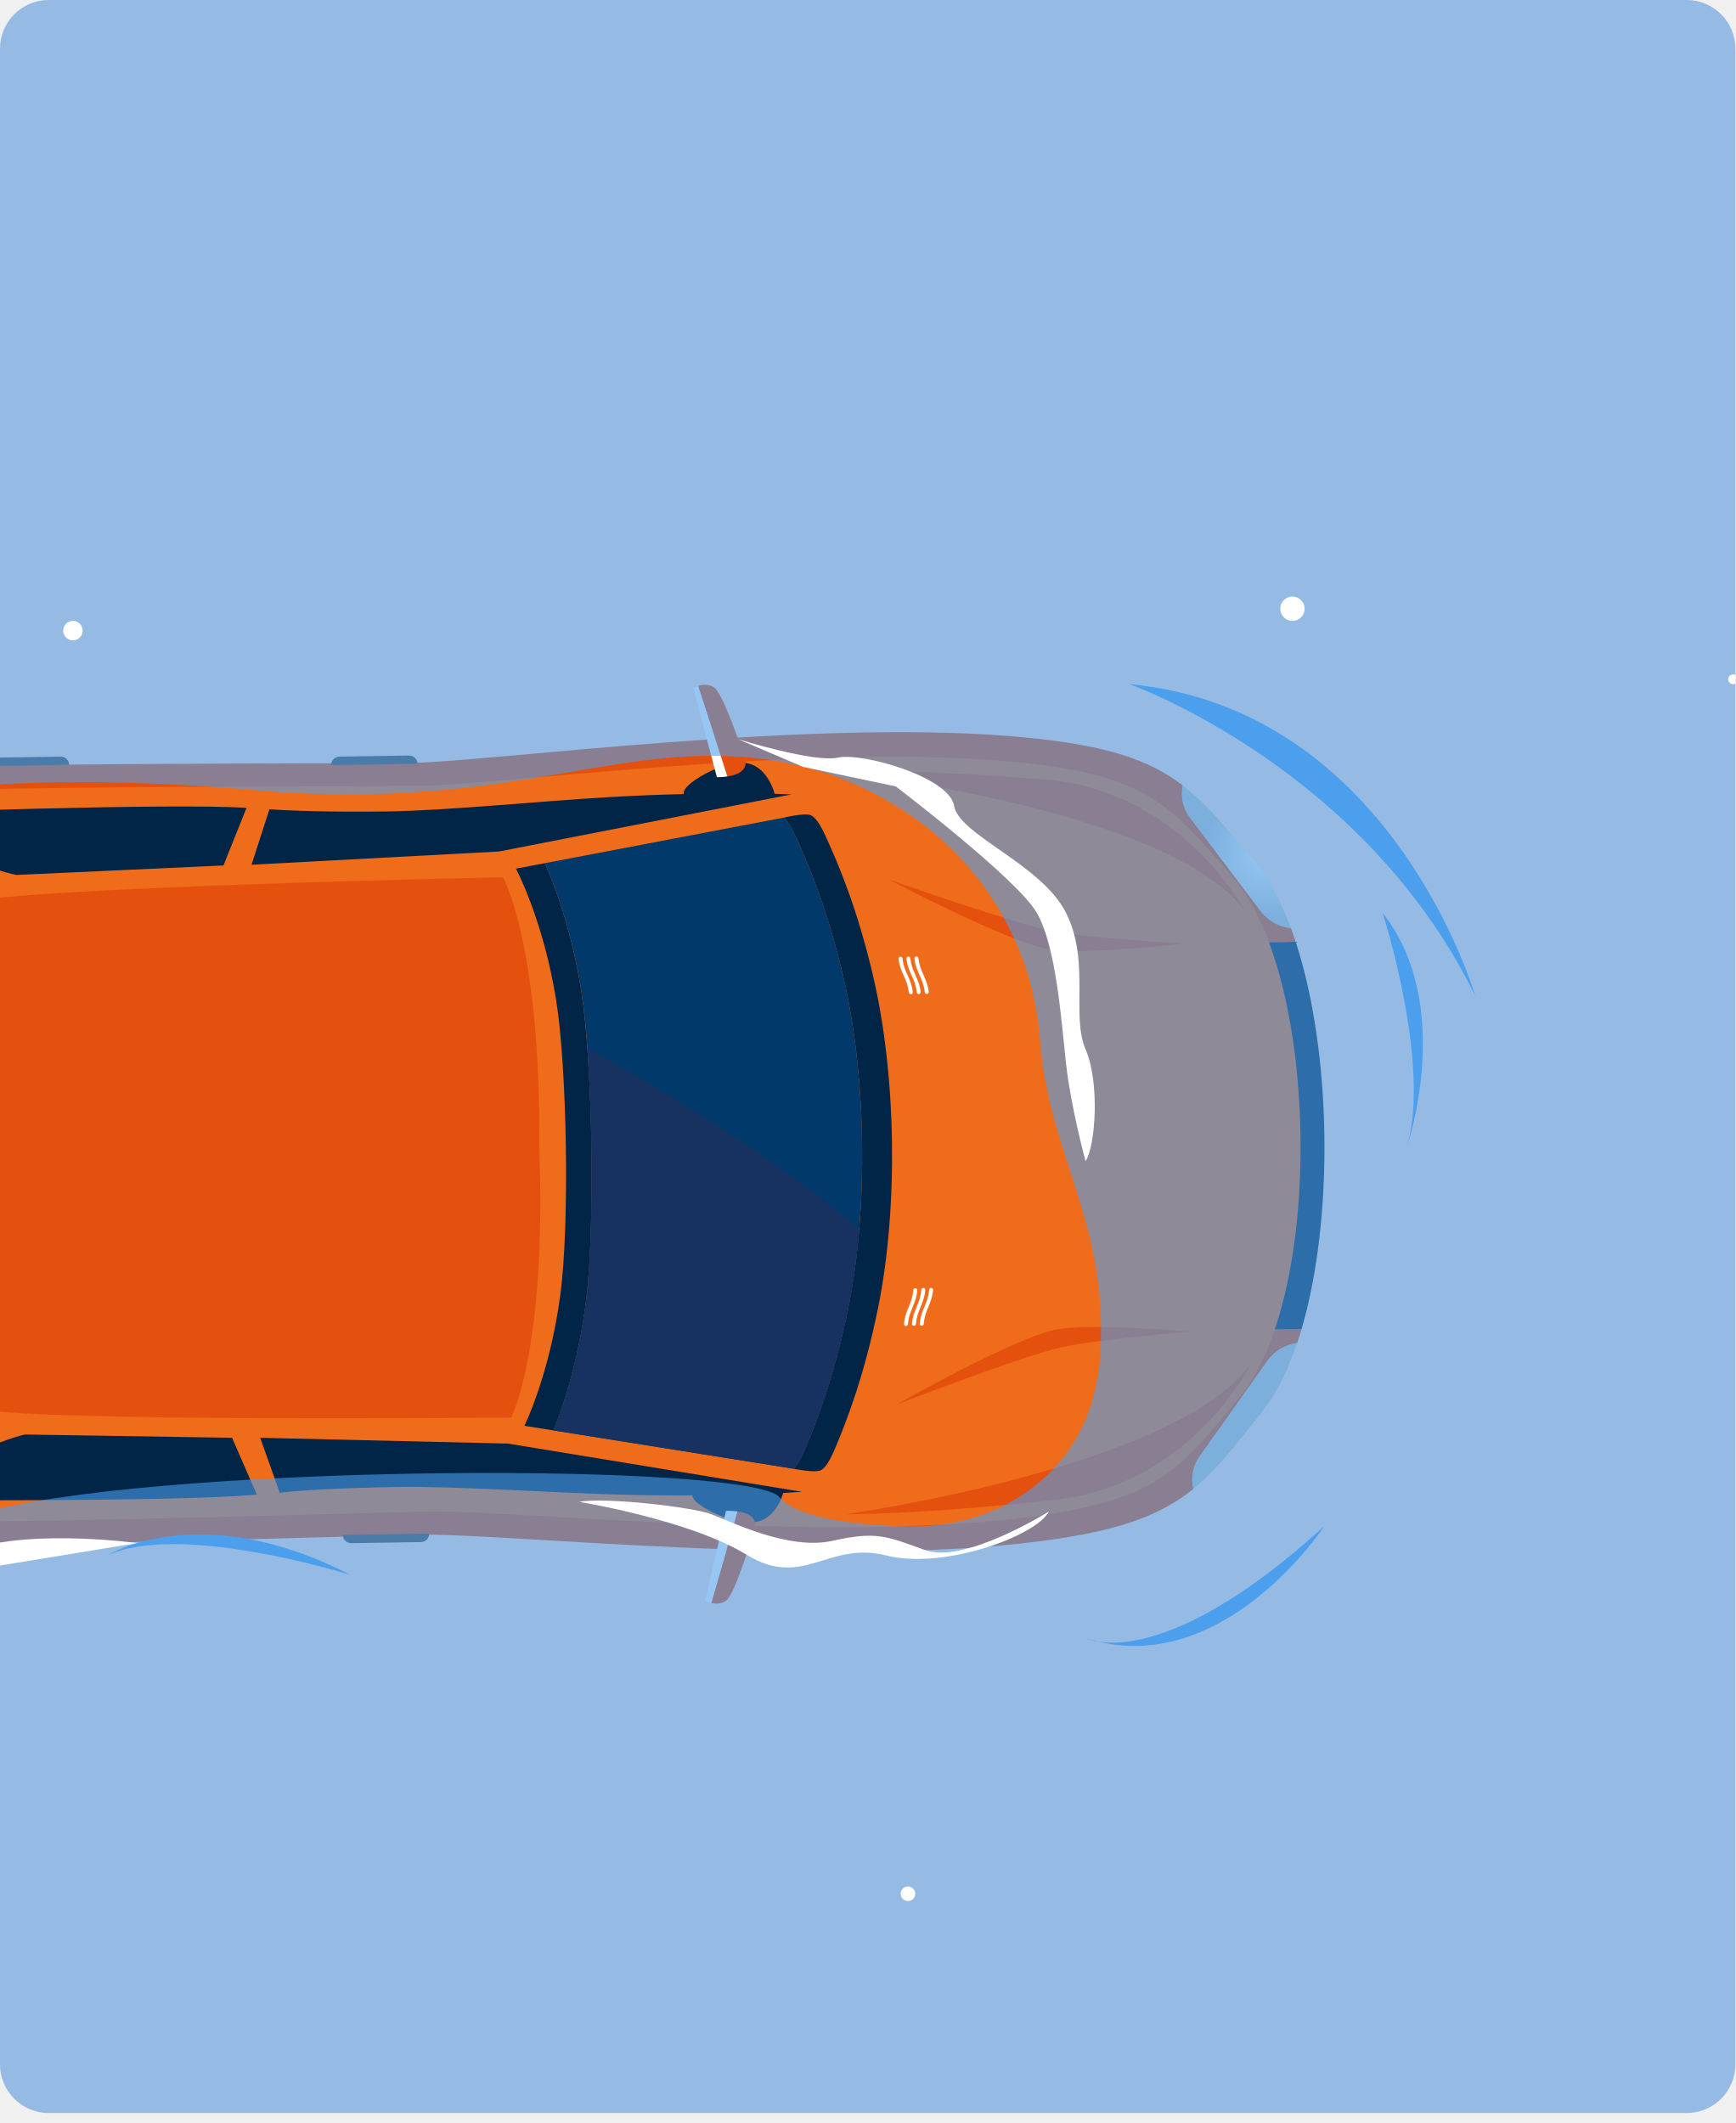
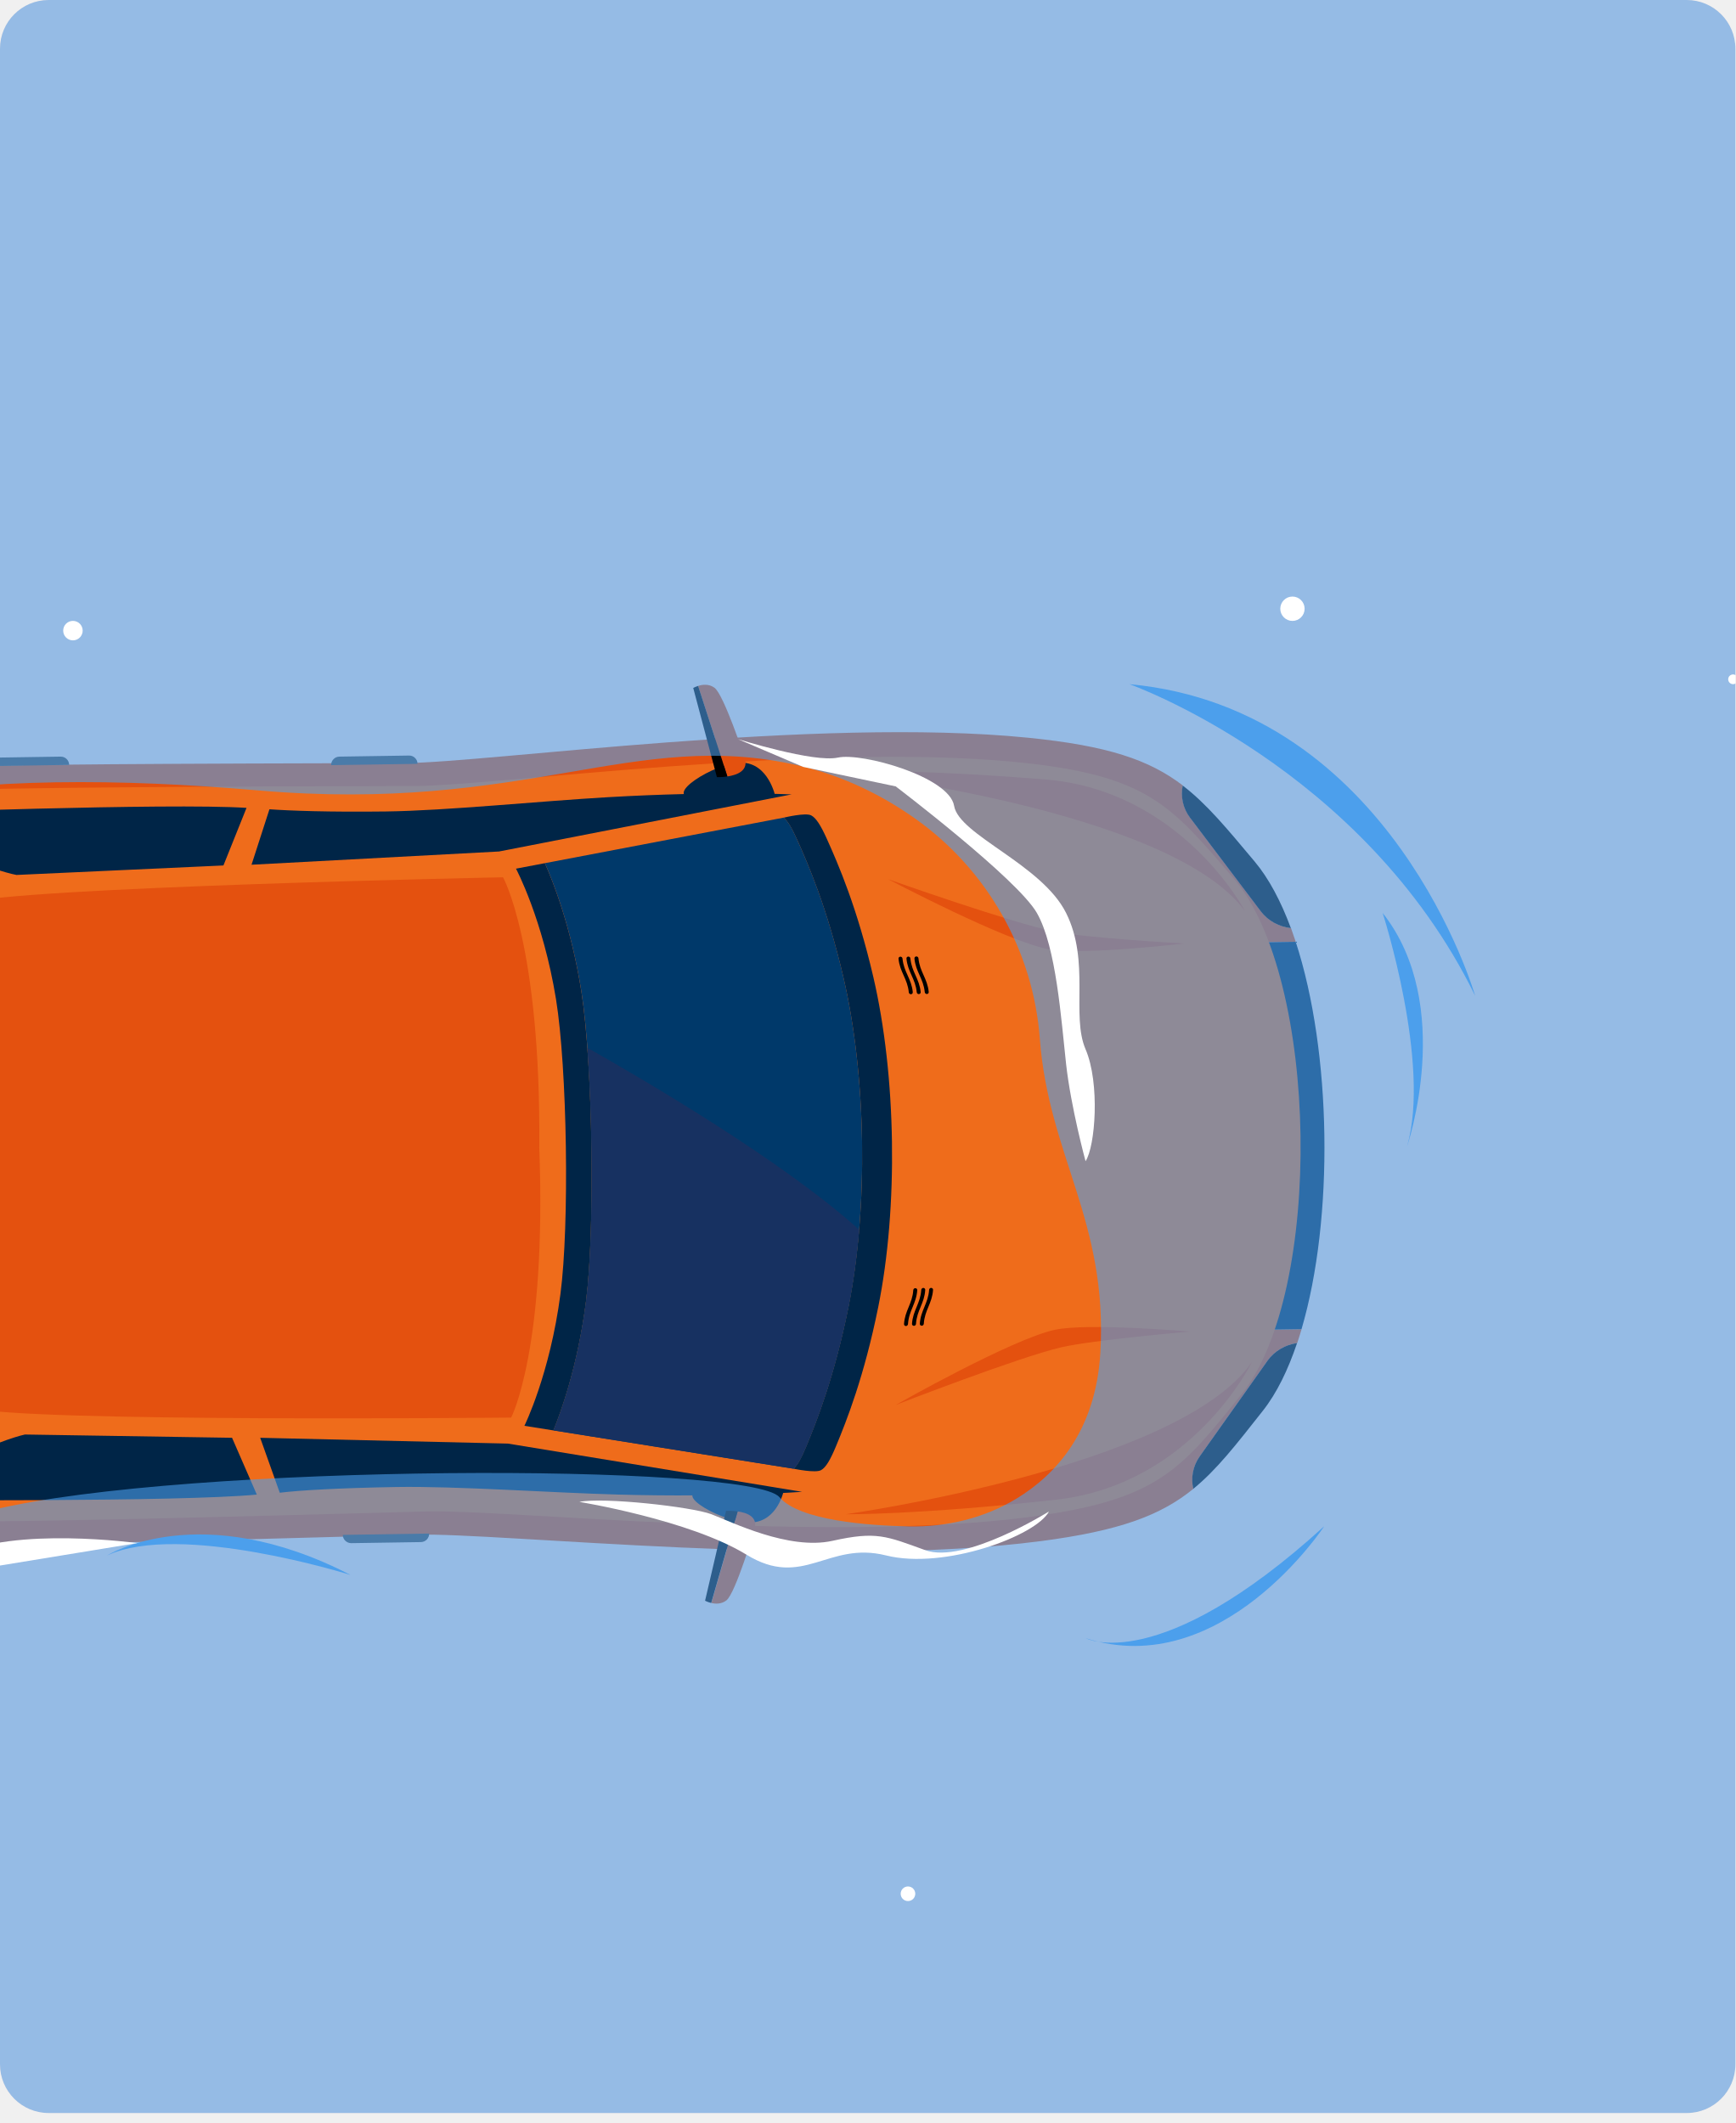
<svg xmlns="http://www.w3.org/2000/svg" width="170" height="208" viewBox="0 0 170 208" fill="none">
  <path d="M165.231 0H4.769C2.135 0 0 2.135 0 4.769V202.253C0 204.887 2.135 207.022 4.769 207.022H165.231C167.865 207.022 170 204.887 170 202.253V4.769C170 2.135 167.865 0 165.231 0Z" fill="#FFE4DA" />
  <mask id="mask0_1_395" style="mask-type:luminance" maskUnits="userSpaceOnUse" x="0" y="0" width="170" height="208">
    <path d="M165.231 0H4.769C2.135 0 0 2.135 0 4.769V202.253C0 204.887 2.135 207.022 4.769 207.022H165.231C167.865 207.022 170 204.887 170 202.253V4.769C170 2.135 167.865 0 165.231 0Z" fill="white" />
  </mask>
  <g mask="url(#mask0_1_395)">
    <path d="M101.899 151C109.687 149.98 113.697 148.478 116.907 145.864C116.659 144.805 116.85 143.656 117.536 142.683L124.17 133.326C124.866 132.344 125.939 131.743 127.079 131.581C127.227 131.138 127.365 130.684 127.504 130.227L118.924 130.355L118.352 92.399L126.931 92.27C126.783 91.817 126.626 91.364 126.469 90.93C125.324 90.797 124.237 90.234 123.512 89.271L116.597 80.119C115.882 79.17 115.657 78.025 115.872 76.957C112.586 74.444 108.533 73.066 100.716 72.279C80.038 70.199 47.661 74.735 39.668 74.759C-2.957 74.873 -28.91 74.911 -37.852 77.873C-39.549 78.436 -40.937 79.795 -42.072 81.664C-41.881 82.055 -41.757 82.537 -41.748 83.128C-41.7 86.428 -43.822 88.064 -43.155 91.703C-42.711 94.106 -44.685 94.951 -46.088 95.251C-46.398 97.416 -46.612 99.591 -46.77 101.651C-46.297 101.98 -45.978 102.524 -45.968 103.148L-45.644 124.537C-45.635 125.162 -45.935 125.715 -46.402 126.059C-46.24 127.594 -46.04 129.192 -45.792 130.804C-44.39 131.014 -42.115 131.743 -42.511 134.304C-43.069 137.962 -40.894 139.536 -40.846 142.836C-40.832 143.866 -41.161 144.572 -41.629 145.063C-40.336 147.352 -38.743 149.002 -36.769 149.589C-27.741 152.278 -1.803 151.534 40.808 150.361C48.796 150.142 81.297 153.7 101.899 150.996V151Z" fill="#E4510F" />
    <path d="M118.92 130.355L127.499 130.226C130.699 119.348 130.456 103.048 126.927 92.27L118.348 92.399L118.92 130.355Z" fill="#002547" />
    <path d="M100.591 148.658C113.52 146.998 115.637 144.003 121.603 136.626C129.692 126.62 129.229 95.803 120.84 86.046C114.655 78.854 112.447 75.926 99.475 74.658C79.57 72.712 48.409 76.985 40.717 77.009C-0.311 77.128 -25.296 77.176 -33.899 79.965C-43.813 83.18 -42.807 113.811 -42.807 113.816C-42.807 113.82 -42.888 144.471 -32.878 147.38C-24.194 149.903 0.776 149.197 41.794 148.081C49.487 147.871 80.762 151.2 100.596 148.658H100.591Z" fill="#EF6C1B" />
    <path d="M56.961 97.21C55.964 90.815 54.128 86.256 53.375 84.568L50.547 85.107C50.547 85.107 53.198 90.076 54.467 97.897C55.564 104.645 55.797 120.011 54.901 126.788C53.871 134.642 51.372 139.693 51.372 139.693L54.214 140.146C54.915 138.438 56.613 133.822 57.419 127.403C58.306 120.321 58.063 104.264 56.961 97.21Z" fill="#002547" />
    <path d="M78.065 82.217C79.181 84.692 81.041 88.994 82.619 95.742C84.88 105.428 85.075 118.342 83.106 128.095C81.732 134.89 80.006 139.244 78.962 141.748C78.504 142.845 78.127 143.541 77.741 143.899L77.826 143.913C77.826 143.913 79.882 144.343 80.43 144.037C80.907 143.775 81.341 143.026 81.89 141.705C82.934 139.202 84.66 134.847 86.034 128.052C88.004 118.299 87.808 105.389 85.547 95.699C83.974 88.946 82.109 84.649 80.993 82.174C80.406 80.872 79.944 80.133 79.462 79.885C78.909 79.599 76.863 80.09 76.863 80.09L76.777 80.109C77.178 80.457 77.574 81.139 78.065 82.222V82.217Z" fill="#002547" />
    <path d="M56.965 97.212C58.067 104.265 58.31 120.318 57.423 127.404C56.617 133.828 54.919 138.44 54.218 140.147L77.744 143.9C78.13 143.542 78.511 142.846 78.965 141.749C80.004 139.246 81.735 134.892 83.109 128.096C85.074 118.343 84.883 105.434 82.622 95.743C81.044 88.99 79.189 84.693 78.068 82.218C77.582 81.136 77.181 80.454 76.78 80.106L53.379 84.569C54.132 86.257 55.968 90.817 56.965 97.212Z" fill="#00396A" />
    <path d="M26.396 79.284L24.641 84.721L48.886 83.424L77.552 77.829C77.552 77.829 70.175 77.491 59.616 78.101C52.935 78.483 43.75 79.427 37.817 79.503C32.185 79.575 28.36 79.427 26.396 79.289V79.284Z" fill="#002547" />
    <path d="M27.405 146.247L25.488 140.867L49.758 141.435L78.577 146.161C78.577 146.161 71.213 146.719 60.641 146.433C53.954 146.251 44.741 145.588 38.813 145.689C33.181 145.789 29.308 146.013 27.405 146.251V146.247Z" fill="#002547" />
    <path d="M24.148 79.156L21.887 84.793L1.614 85.723C1.614 85.723 -0.913 85.275 -5.1 83.243C-9.874 80.93 -11.219 79.686 -11.219 79.686C-11.219 79.686 16.546 78.651 24.148 79.151V79.156Z" fill="#002547" />
    <path d="M25.16 146.436L22.732 140.866L2.44 140.546C2.44 140.546 -0.073 141.071 -4.198 143.227C-8.9 145.683 -10.207 146.965 -10.207 146.965C-10.207 146.965 17.577 147.161 25.16 146.431V146.436Z" fill="#002547" />
    <path d="M116.584 80.121L123.499 89.273C124.224 90.236 125.311 90.799 126.456 90.933C125.483 88.31 124.3 86.068 122.908 84.409C120.209 81.194 118.234 78.781 115.859 76.964C115.645 78.033 115.869 79.177 116.584 80.126V80.121Z" fill="url(#paint0_radial_1_395)" />
    <path d="M124.16 133.329L117.526 142.686C116.84 143.659 116.649 144.808 116.897 145.867C119.215 143.978 121.117 141.508 123.716 138.212C125.061 136.51 126.172 134.235 127.064 131.583C125.925 131.75 124.856 132.347 124.155 133.329H124.16Z" fill="url(#paint1_radial_1_395)" />
    <path d="M86.992 86.134C86.992 86.134 98.509 92.224 102.768 93.011C106.02 93.612 116.021 92.438 116.021 92.438C116.021 92.438 106.469 91.904 103.355 91.284C99.139 90.44 86.992 86.134 86.992 86.134Z" fill="#E4510F" />
    <path d="M87.766 137.637C87.766 137.637 99.097 131.204 103.327 130.288C106.56 129.587 116.589 130.46 116.589 130.46C116.589 130.46 107.056 131.28 103.966 132C99.779 132.973 87.766 137.642 87.766 137.642V137.637Z" fill="#E4510F" />
    <path d="M78.965 141.749C80.005 139.245 81.736 134.891 83.109 128.095C83.591 125.715 83.939 123.145 84.163 120.479C76.704 113.764 63.246 105.881 57.543 102.657C58.12 110.593 58.124 121.8 57.423 127.399C56.617 133.823 54.92 138.434 54.219 140.141L77.744 143.895C78.13 143.537 78.512 142.841 78.965 141.744V141.749Z" fill="#173161" />
    <path d="M52.831 112.372C52.983 92.547 49.278 85.952 49.278 85.952C49.278 85.952 1.259 86.92 -3.491 88.503C-6.71 89.576 -7.955 102.085 -8.422 110.021L-8.322 116.569C-7.616 124.49 -5.995 136.951 -2.747 137.929C2.046 139.369 50.074 138.887 50.074 138.887C50.074 138.887 53.575 132.182 52.826 112.372H52.831Z" fill="#E4510F" />
    <path d="M121.965 89.265C121.965 89.265 115.761 77.428 102.346 76.36C88.644 75.268 81.758 75.564 81.758 75.564C81.758 75.564 114.549 79.155 121.965 89.265Z" fill="#E4510F" />
    <path d="M122.641 133.447C122.641 133.447 116.794 145.47 103.422 146.938C89.758 148.441 82.867 148.355 82.867 148.355C82.867 148.355 115.535 143.772 122.641 133.442V133.447Z" fill="#E4510F" />
    <path d="M76.799 145.953C76.799 145.953 76.232 149.058 73.585 149.167C70.934 149.277 65.511 146.196 68.912 146.072C72.312 145.953 75.774 145.686 76.795 145.953H76.799Z" fill="#002547" />
    <path d="M71.152 156.803C72.059 156.107 73.904 149.85 73.904 149.85C74.29 148.615 73.194 148.214 72.268 148.081L69.684 157.051C70.103 157.151 70.666 157.175 71.157 156.798L71.152 156.803Z" fill="#E4510F" />
    <path d="M72.256 148.08C71.65 147.994 71.121 148.027 71.121 148.027L69.07 156.831C69.07 156.831 69.318 156.964 69.671 157.05L72.256 148.08Z" fill="url(#paint2_linear_1_395)" />
    <path d="M75.956 78.038C75.956 78.038 75.293 74.757 72.647 74.719C69.995 74.685 64.673 78.133 68.073 78.157C71.474 78.181 74.945 78.353 75.961 78.038H75.956Z" fill="#002547" />
    <path d="M72.942 74.244C72.942 74.244 70.91 68.044 69.985 67.376C69.432 66.981 68.802 67.066 68.383 67.205L71.254 76.075C72.198 75.932 73.381 75.507 72.942 74.239V74.244Z" fill="#E4510F" />
    <path d="M68.387 67.204C68.101 67.295 67.91 67.404 67.91 67.404L70.228 76.141C70.228 76.141 70.7 76.156 71.258 76.074L68.387 67.204Z" fill="url(#paint3_linear_1_395)" />
    <path d="M40.903 74.836C40.898 74.378 40.521 74.016 40.068 74.025L33.248 74.13C32.795 74.135 32.433 74.511 32.438 74.965L40.903 74.836Z" fill="#464646" />
    <path d="M6.774 74.94C6.769 74.487 6.392 74.12 5.939 74.13L-0.88 74.234C-1.334 74.239 -1.701 74.616 -1.691 75.069L6.774 74.94Z" fill="#464646" />
    <path d="M42.043 150.25C42.048 150.704 41.685 151.08 41.232 151.085L34.413 151.19C33.96 151.19 33.583 150.832 33.578 150.379L42.043 150.25Z" fill="#464646" />
    <path d="M7.91 151.181C7.915 151.638 7.553 152.01 7.1 152.015L0.28 152.12C-0.173 152.12 -0.55 151.762 -0.555 151.309L7.91 151.181Z" fill="#464646" />
    <path d="M89.578 93.902C89.702 95.223 90.46 95.871 90.589 97.197C90.599 97.302 90.684 97.388 90.794 97.388C90.904 97.388 90.99 97.297 90.98 97.192C90.856 95.871 90.098 95.218 89.974 93.897C89.964 93.787 89.879 93.706 89.769 93.706C89.659 93.706 89.573 93.797 89.583 93.902H89.578Z" fill="url(#paint4_linear_1_395)" />
    <path d="M90.19 97.202C90.066 95.881 89.308 95.232 89.184 93.911C89.174 93.802 89.088 93.716 88.979 93.72C88.874 93.72 88.788 93.811 88.798 93.916C88.922 95.237 89.68 95.885 89.804 97.207C89.813 97.316 89.904 97.402 90.009 97.397C90.114 97.397 90.204 97.307 90.19 97.197V97.202Z" fill="url(#paint5_linear_1_395)" />
    <path d="M89.418 97.21C89.294 95.889 88.535 95.24 88.411 93.919C88.402 93.81 88.316 93.729 88.206 93.729C88.097 93.729 88.011 93.819 88.02 93.924C88.144 95.245 88.903 95.894 89.026 97.219C89.036 97.324 89.122 97.41 89.232 97.41C89.341 97.41 89.427 97.32 89.413 97.21H89.418Z" fill="url(#paint6_linear_1_395)" />
    <path d="M90.106 129.698C90.192 128.372 90.926 127.7 91.017 126.374C91.021 126.269 91.107 126.179 91.212 126.179C91.317 126.179 91.412 126.265 91.403 126.369C91.317 127.695 90.578 128.368 90.497 129.693C90.487 129.798 90.406 129.889 90.296 129.889C90.187 129.889 90.101 129.803 90.106 129.698Z" fill="url(#paint7_linear_1_395)" />
    <path d="M90.637 126.379C90.556 127.704 89.817 128.377 89.731 129.703C89.726 129.808 89.641 129.898 89.531 129.898C89.421 129.898 89.335 129.812 89.34 129.707C89.426 128.382 90.165 127.709 90.246 126.383C90.256 126.274 90.337 126.188 90.447 126.183C90.551 126.183 90.642 126.269 90.637 126.374V126.379Z" fill="url(#paint8_linear_1_395)" />
    <path d="M89.856 126.394C89.77 127.72 89.036 128.392 88.95 129.718C88.94 129.823 88.859 129.913 88.75 129.918C88.64 129.918 88.554 129.832 88.559 129.727C88.64 128.402 89.379 127.729 89.465 126.403C89.47 126.298 89.556 126.208 89.665 126.208C89.775 126.208 89.861 126.294 89.856 126.399V126.394Z" fill="url(#paint9_linear_1_395)" />
    <path opacity="0.59" d="M209.357 252.496V-9.273H-119.703V252.496H209.357ZM-28.873 93.226C-29.879 76.978 -1.222 75.138 25.174 77.431C51.566 79.725 62.067 71.322 78.148 74.98C82.631 76.001 86.47 77.947 89.679 80.221C96.723 85.219 101.22 93.15 101.864 101.777C102.722 113.227 108.545 119.675 107.792 132.537C107.339 140.253 103.4 144.502 99.58 146.825C96.418 148.742 92.741 149.62 89.045 149.548C85.068 149.467 78.32 148.985 76.345 146.677C73.489 143.339 18.292 143.339 -0.808 147.955C-19.907 152.572 -24.056 141.431 -28.305 135.665C-32.555 129.905 -27.862 109.474 -28.868 93.226H-28.873Z" fill="#4C9FEC" />
    <path d="M144.504 97.553C144.504 97.553 136.397 69.416 110.645 67.031C110.645 67.031 133.536 75.138 144.504 97.553Z" fill="#4C9FEC" />
    <path d="M137.83 112.335C137.83 112.335 142.599 98.505 135.445 89.444C135.445 89.444 140.214 104.228 137.83 112.335Z" fill="#4C9FEC" />
    <path d="M129.72 149.533C129.72 149.533 119.705 164.794 106.352 160.502C106.352 160.502 113.505 164.317 129.72 149.533Z" fill="#4C9FEC" />
    <path d="M34.337 154.304C34.337 154.304 17.646 149.058 10.492 152.396C10.492 152.396 19.553 146.673 34.337 154.304Z" fill="#4C9FEC" />
    <path d="M7.145 62.739C7.672 62.739 8.099 62.312 8.099 61.785C8.099 61.258 7.672 60.831 7.145 60.831C6.618 60.831 6.191 61.258 6.191 61.785C6.191 62.312 6.618 62.739 7.145 62.739Z" fill="white" />
    <path d="M169.774 67.031C170.037 67.031 170.251 66.817 170.251 66.554C170.251 66.29 170.037 66.077 169.774 66.077C169.51 66.077 169.297 66.29 169.297 66.554C169.297 66.817 169.51 67.031 169.774 67.031Z" fill="white" />
    <path d="M88.946 186.255C89.341 186.255 89.661 185.935 89.661 185.54C89.661 185.145 89.341 184.825 88.946 184.825C88.551 184.825 88.231 185.145 88.231 185.54C88.231 185.935 88.551 186.255 88.946 186.255Z" fill="white" />
    <path d="M126.61 60.833C127.269 60.833 127.802 60.299 127.802 59.641C127.802 58.982 127.269 58.448 126.61 58.448C125.952 58.448 125.418 58.982 125.418 59.641C125.418 60.299 125.952 60.833 126.61 60.833Z" fill="white" />
    <path d="M106.342 113.766C106.342 113.766 104.911 108.52 104.434 104.228C103.957 99.936 103.48 92.782 101.573 89.444C99.665 86.106 87.743 77.045 87.743 77.045L78.682 75.137L72.301 72.419C72.301 72.419 79.745 74.746 82.077 74.226C84.404 73.707 92.989 76.091 93.466 78.953C93.942 81.814 102.05 84.675 104.434 89.444C106.819 94.213 104.911 99.459 106.342 102.797C107.773 106.136 107.296 112.335 106.342 113.766Z" fill="white" />
    <path d="M102.76 148.085C102.76 148.085 94.486 153.269 90.642 151.877C86.799 150.484 85.845 150.007 81.553 150.961C77.26 151.915 71.633 149.087 69.678 148.352C67.723 147.623 59.138 146.669 56.754 147.146C56.754 147.146 67.551 148.901 73.121 152.315C78.691 155.73 81.076 150.961 86.799 152.392C92.521 153.822 101.554 150.451 102.76 148.081V148.085Z" fill="white" />
    <path d="M13.44 151.183C13.44 151.183 1.437 149.533 -4.286 152.394C-10.009 155.255 -13.824 148.579 -19.547 147.625L-18.727 148.398C-14.134 152.718 -7.791 154.659 -1.563 153.639L13.44 151.183Z" fill="white" />
  </g>
  <defs>
    <radialGradient id="paint0_radial_1_395" cx="0" cy="0" r="1" gradientUnits="userSpaceOnUse" gradientTransform="translate(124.135 83.8116) rotate(89.13) scale(6.1186 6.42454)">
-       <stop stop-color="white" />
-       <stop offset="1" stop-color="#C3C7C6" />
+       <stop stopColor="white" />
+       <stop offset="1" stopColor="#C3C7C6" />
    </radialGradient>
    <radialGradient id="paint1_radial_1_395" cx="0" cy="0" r="1" gradientUnits="userSpaceOnUse" gradientTransform="translate(-3674.77 1202.45) rotate(180) scale(6.1186 6.11861)">
-       <stop stop-color="white" />
-       <stop offset="1" stop-color="#C3C7C6" />
+       <stop stopColor="white" />
+       <stop offset="1" stopColor="#C3C7C6" />
    </radialGradient>
    <linearGradient id="paint2_linear_1_395" x1="72.256" y1="152.534" x2="69.07" y2="152.534" gradientUnits="userSpaceOnUse">
-       <stop stop-color="white" />
-       <stop offset="1" stop-color="white" />
+       <stop stopColor="white" />
+       <stop offset="1" stopColor="white" />
    </linearGradient>
    <linearGradient id="paint3_linear_1_395" x1="71.253" y1="71.668" x2="67.91" y2="71.668" gradientUnits="userSpaceOnUse">
-       <stop stop-color="white" />
-       <stop offset="1" stop-color="white" />
+       <stop stopColor="white" />
+       <stop offset="1" stopColor="white" />
    </linearGradient>
    <linearGradient id="paint4_linear_1_395" x1="90.975" y1="95.542" x2="89.578" y2="95.542" gradientUnits="userSpaceOnUse">
-       <stop stop-color="white" />
-       <stop offset="1" stop-color="white" />
+       <stop stopColor="white" />
+       <stop offset="1" stopColor="white" />
    </linearGradient>
    <linearGradient id="paint5_linear_1_395" x1="90.195" y1="95.556" x2="88.798" y2="95.556" gradientUnits="userSpaceOnUse">
-       <stop stop-color="white" />
-       <stop offset="1" stop-color="white" />
+       <stop stopColor="white" />
+       <stop offset="1" stopColor="white" />
    </linearGradient>
    <linearGradient id="paint6_linear_1_395" x1="89.422" y1="95.565" x2="88.02" y2="95.565" gradientUnits="userSpaceOnUse">
-       <stop stop-color="white" />
-       <stop offset="1" stop-color="white" />
+       <stop stopColor="white" />
+       <stop offset="1" stopColor="white" />
    </linearGradient>
    <linearGradient id="paint7_linear_1_395" x1="91.408" y1="128.029" x2="90.106" y2="128.029" gradientUnits="userSpaceOnUse">
-       <stop stop-color="white" />
-       <stop offset="1" stop-color="white" />
+       <stop stopColor="white" />
+       <stop offset="1" stopColor="white" />
    </linearGradient>
    <linearGradient id="paint8_linear_1_395" x1="90.637" y1="128.038" x2="89.34" y2="128.038" gradientUnits="userSpaceOnUse">
-       <stop stop-color="white" />
-       <stop offset="1" stop-color="white" />
+       <stop stopColor="white" />
+       <stop offset="1" stopColor="white" />
    </linearGradient>
    <linearGradient id="paint9_linear_1_395" x1="89.856" y1="128.058" x2="88.559" y2="128.058" gradientUnits="userSpaceOnUse">
-       <stop stop-color="white" />
-       <stop offset="1" stop-color="white" />
+       <stop stopColor="white" />
+       <stop offset="1" stopColor="white" />
    </linearGradient>
  </defs>
</svg>
